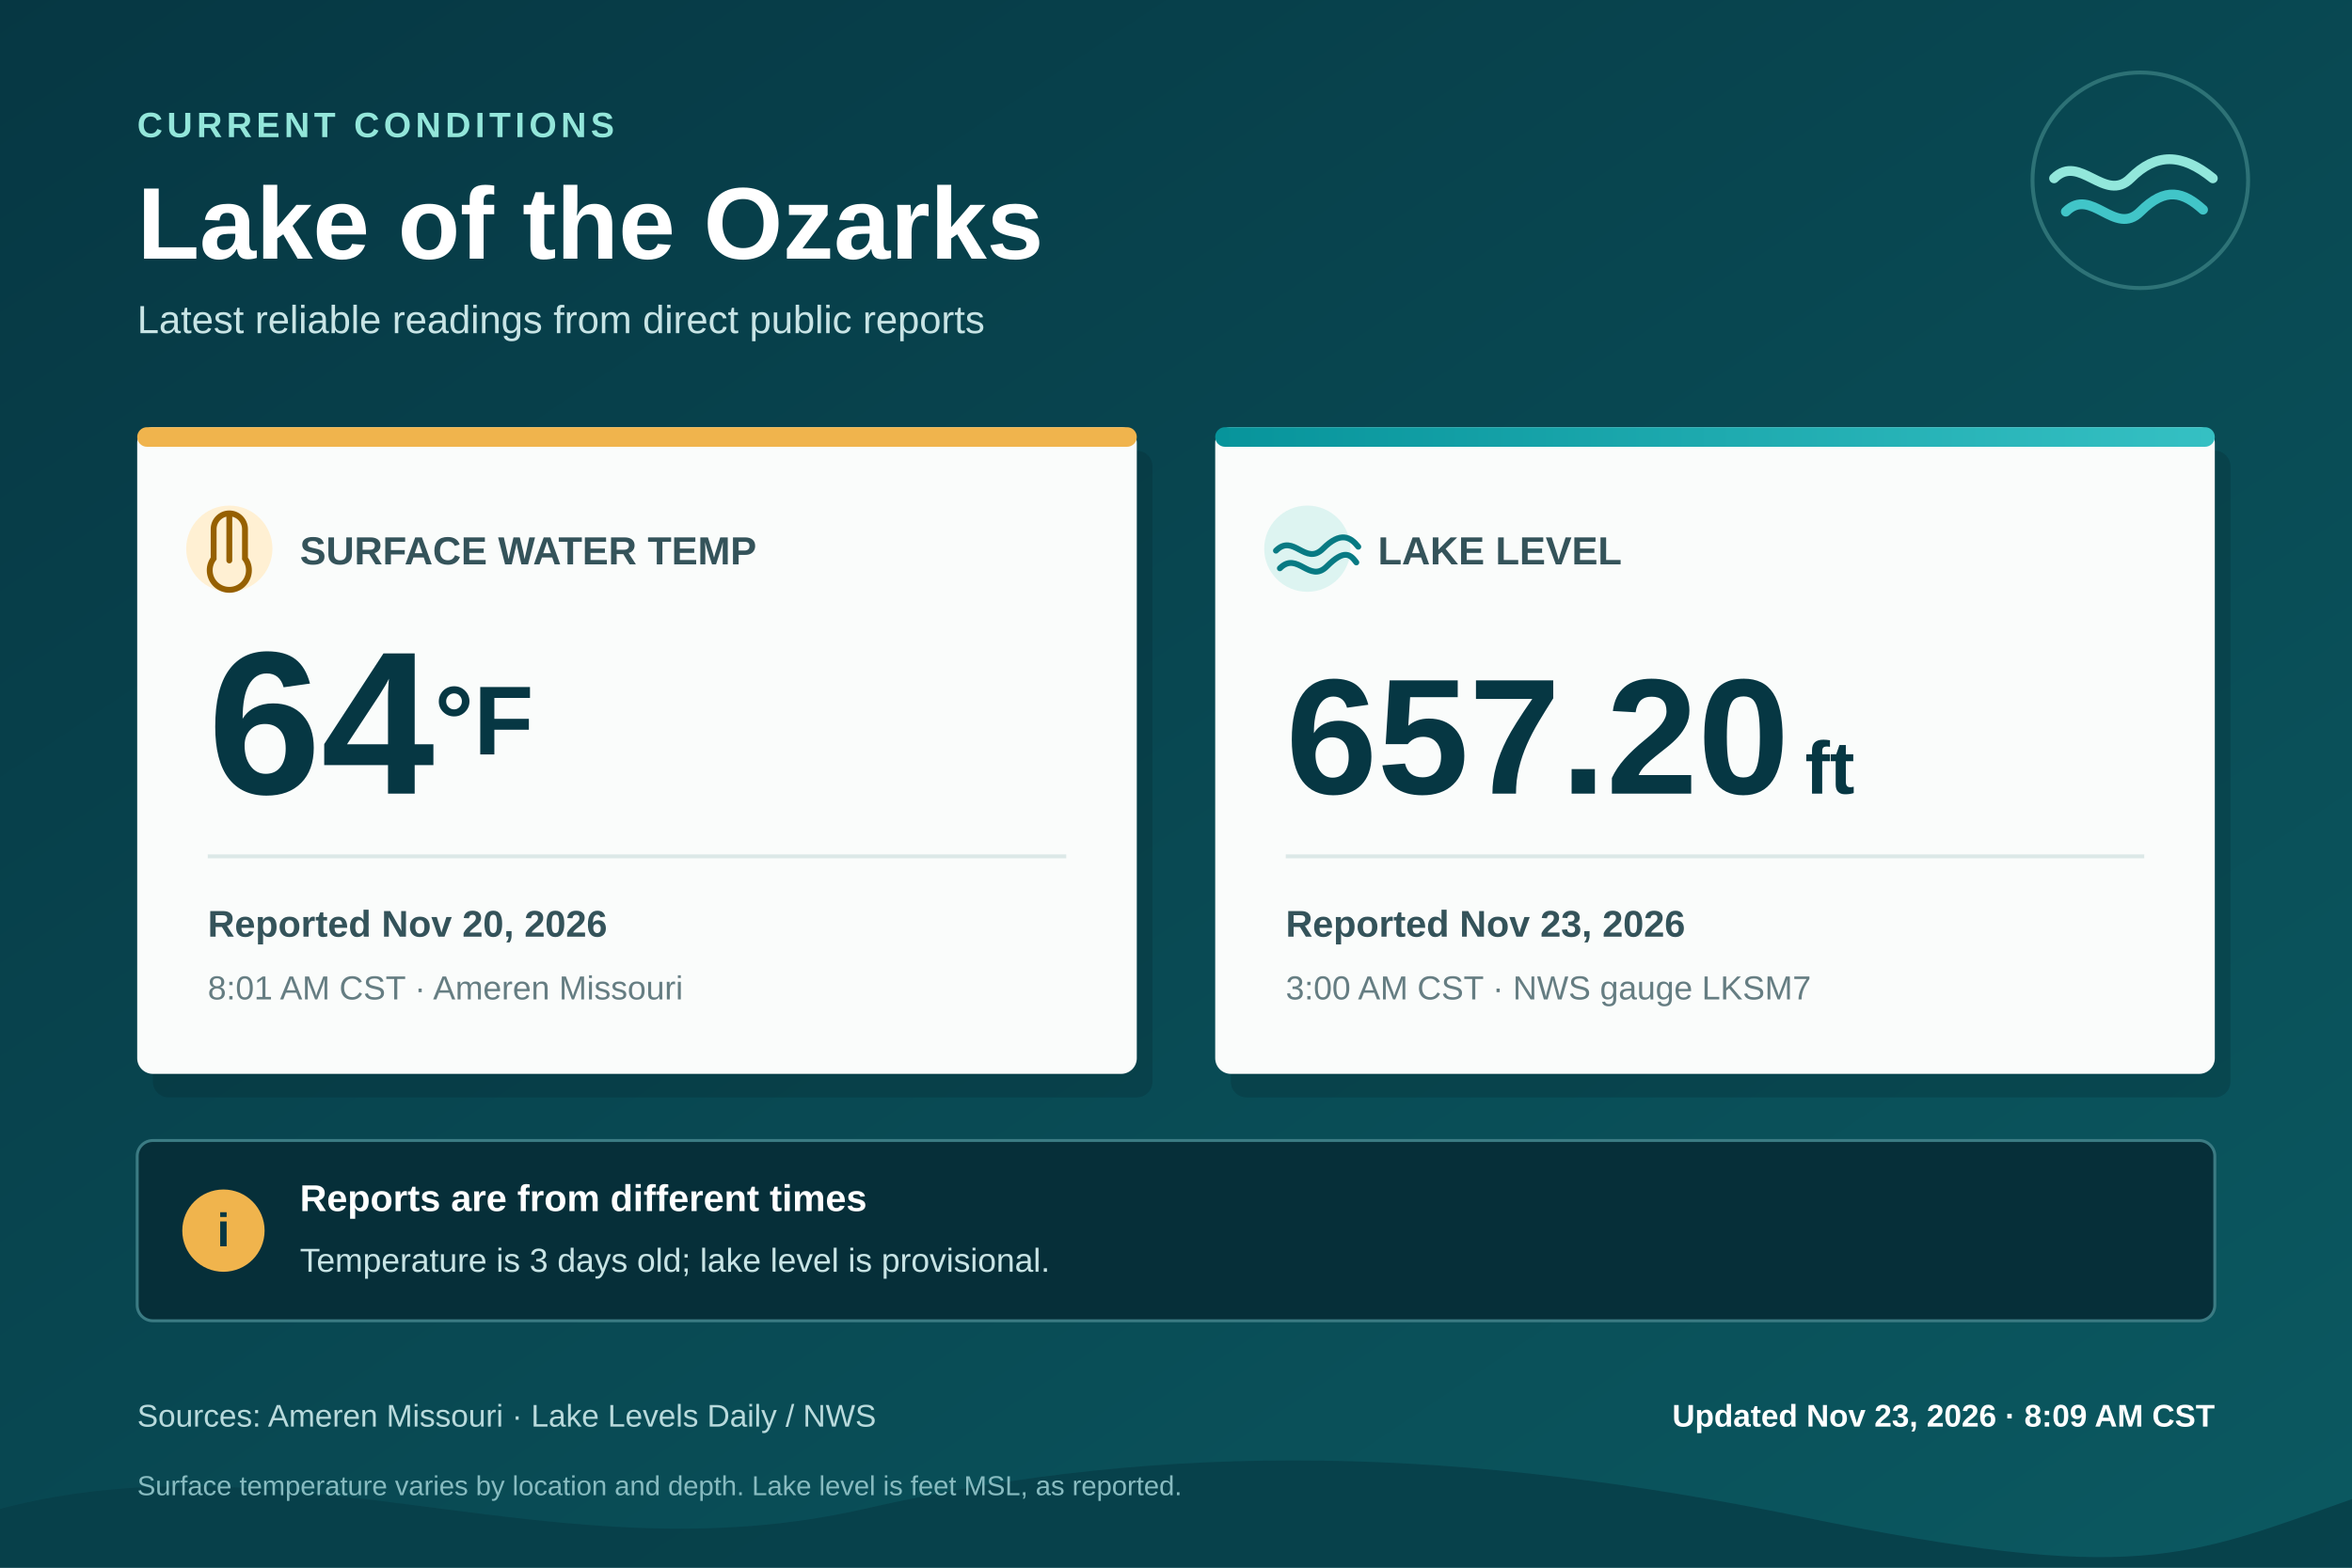
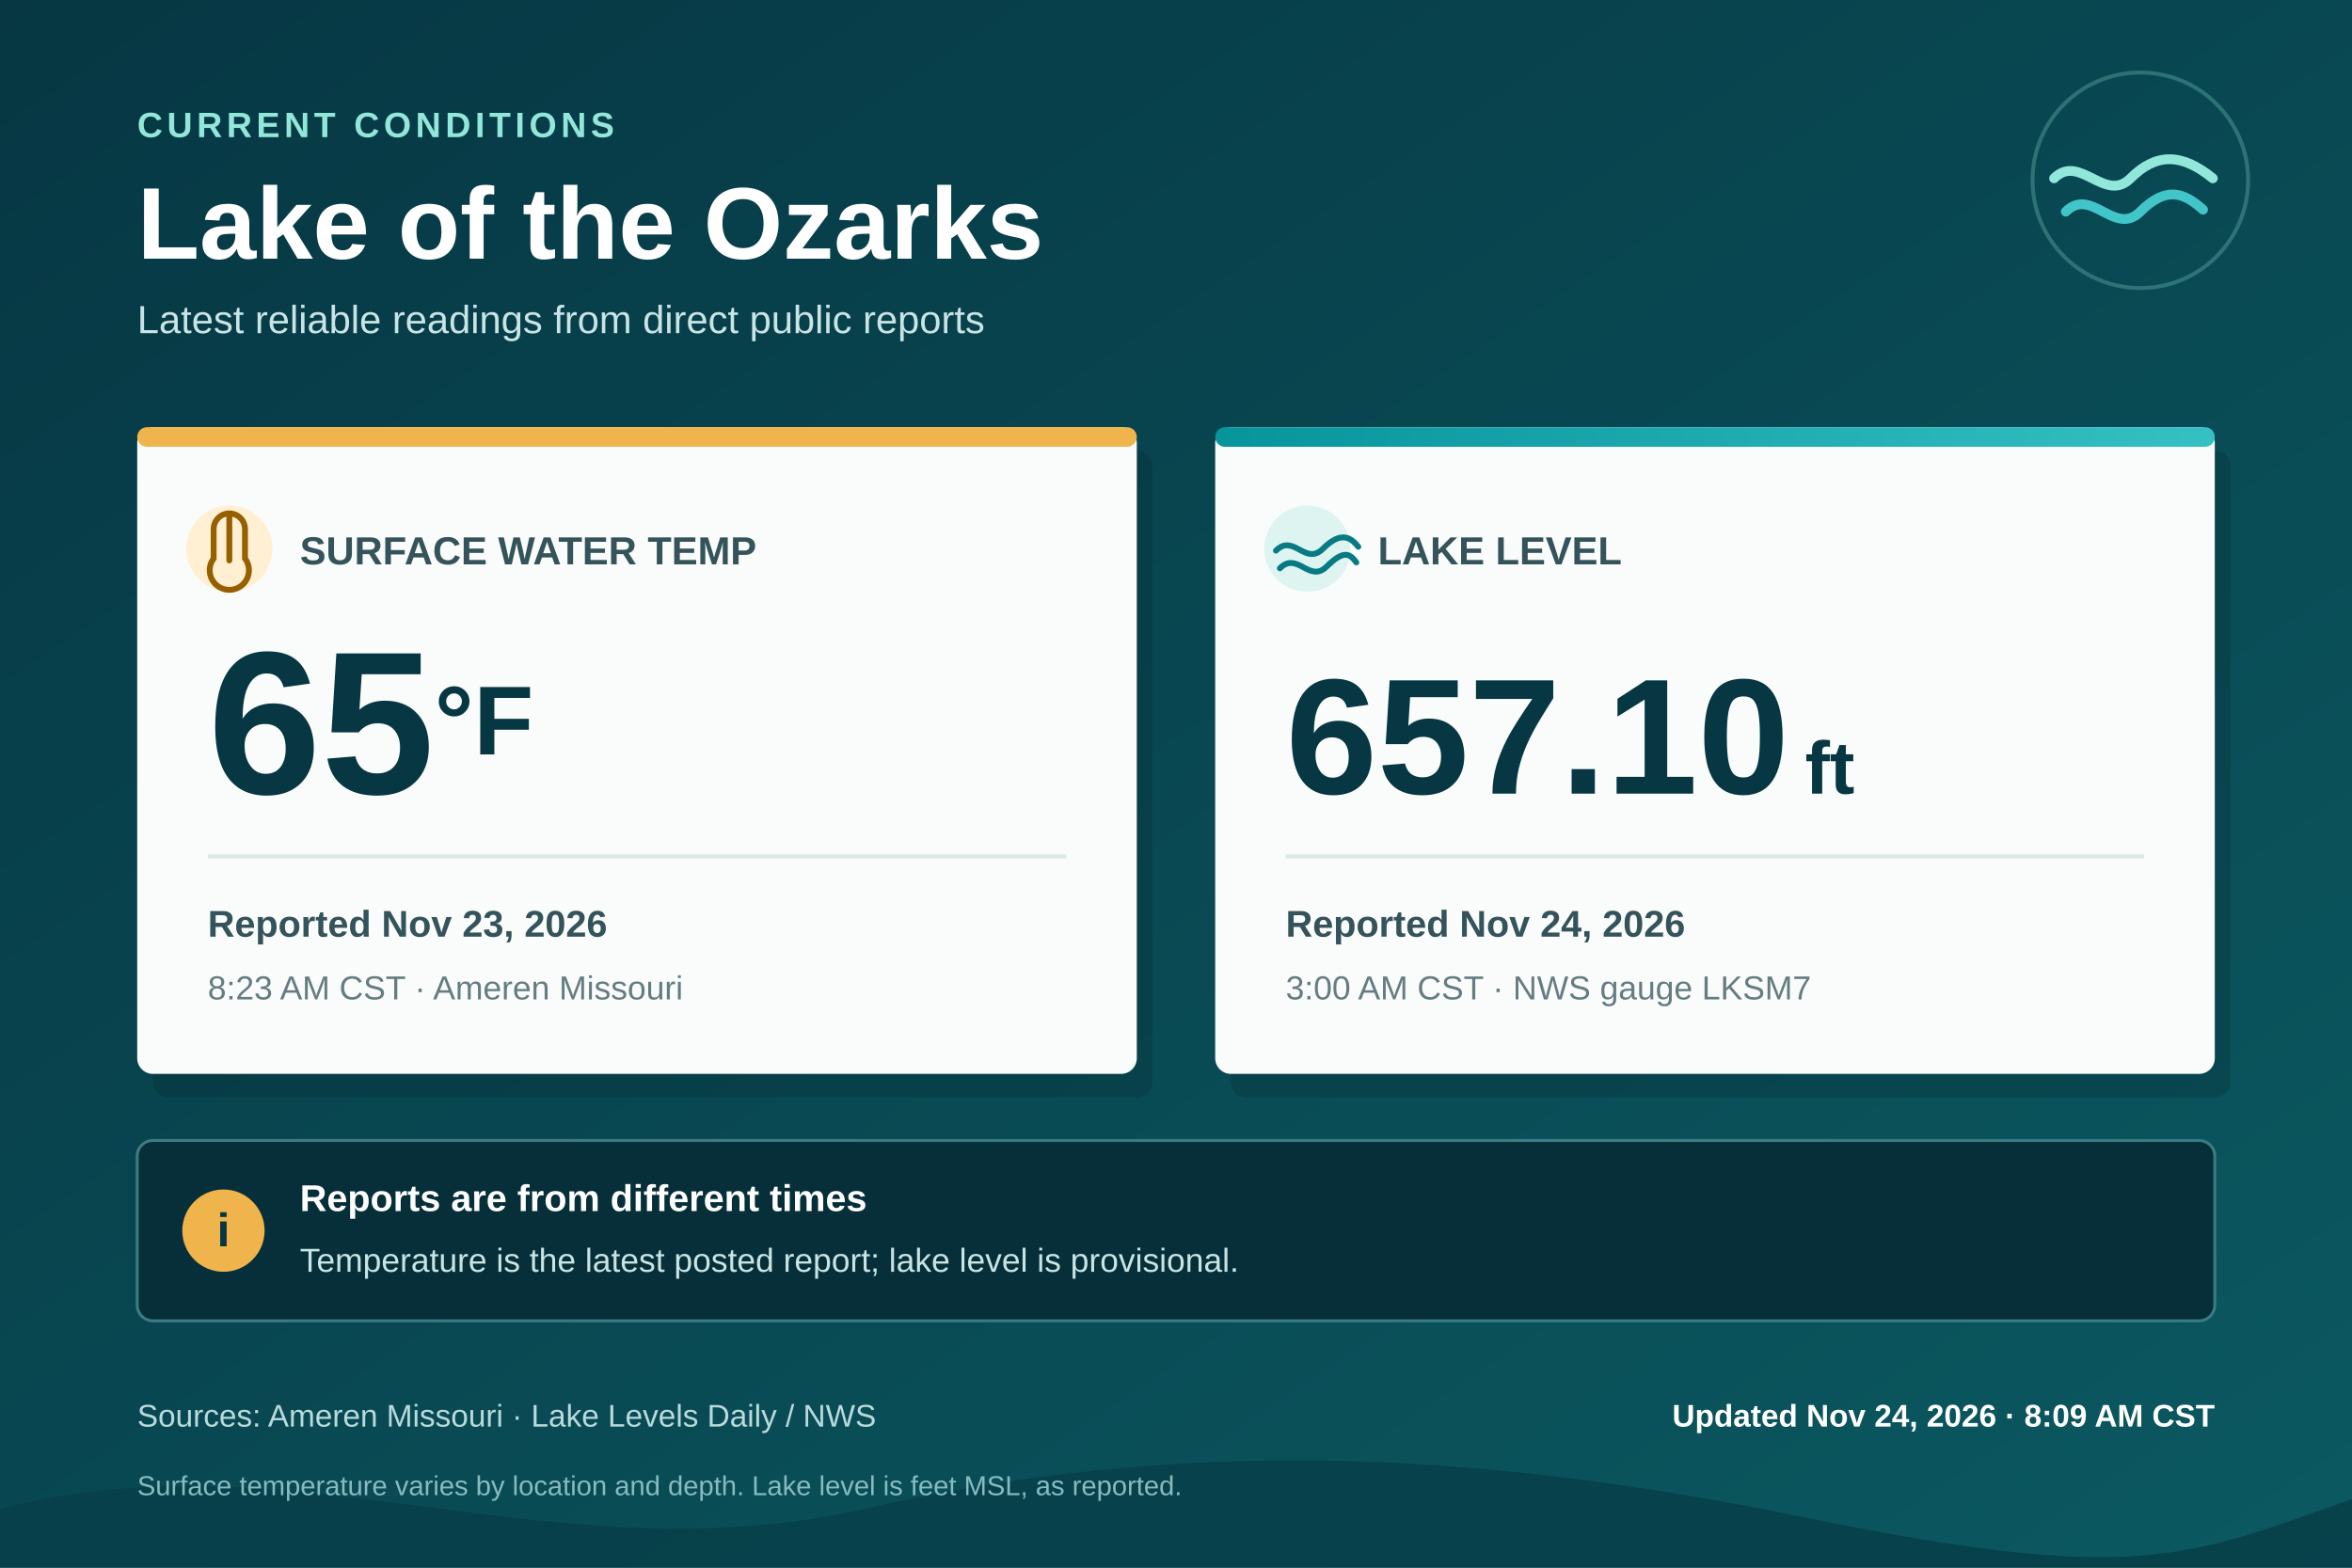
<svg xmlns="http://www.w3.org/2000/svg" width="1200" height="800" viewBox="0 0 1200 800" role="img" aria-labelledby="title desc">
  <defs>
    <linearGradient id="bg" x1="0" y1="0" x2="1" y2="1">
      <stop offset="0" stop-color="#063743" />
      <stop offset="1" stop-color="#0B5961" />
    </linearGradient>
    <linearGradient id="levelBar" x1="0" y1="0" x2="1" y2="0">
      <stop offset="0" stop-color="#07949B" />
      <stop offset="1" stop-color="#35C0C3" />
    </linearGradient>
  </defs>
  <rect width="1200" height="800" fill="url(#bg)" />
  <path d="M0 770 C148 731 284 806 441 770 S748 739 919 774 S1115 795 1200 765 V800 H0 Z" fill="#073F49" opacity="0.9" />
  <circle cx="1092" cy="92" r="55" fill="none" stroke="#8FE3D7" stroke-width="2" opacity="0.27" />
  <path d="M1048 91 C1061 78 1074 104 1087 91 S1113 78 1129 91" fill="none" stroke="#92E7DB" stroke-width="5" stroke-linecap="round" />
  <path d="M1054 108 C1067 95 1079 121 1092 108 S1114 98 1124 107" fill="none" stroke="#41C5C8" stroke-width="5" stroke-linecap="round" />
  <g font-family="Arial, Helvetica, sans-serif">
    <text x="70" y="70" fill="#93E6DA" font-size="18" font-weight="700" letter-spacing="2.2">CURRENT CONDITIONS</text>
    <text x="70" y="132" fill="#FFFFFF" font-size="52" font-weight="700">Lake of the Ozarks</text>
    <text x="70" y="170" fill="#C8E4E5" font-size="20">Latest reliable readings from direct public reports</text>
    <rect x="78" y="230" width="510" height="330" rx="8" fill="#02232B" opacity="0.25" />
    <rect x="628" y="230" width="510" height="330" rx="8" fill="#02232B" opacity="0.25" />
    <rect x="70" y="218" width="510" height="330" rx="8" fill="#FAFCFB" />
    <rect x="620" y="218" width="510" height="330" rx="8" fill="#FAFCFB" />
    <g>
      <rect x="70" y="218" width="510" height="10" rx="5" fill="#F0B44D" />
      <circle cx="117" cy="280" r="22" fill="#FFF0D3" />
      <path d="M117 262 V286 M109 270 V285 A10 10 0 1 0 125 285 V270 A8 8 0 0 0 109 270" fill="none" stroke="#966000" stroke-width="3" stroke-linecap="round" />
      <text x="153" y="288" fill="#34535A" font-size="20" font-weight="700">SURFACE WATER TEMP</text>
-       <text x="106" y="405" fill="#063743" font-size="104" font-weight="700">64<tspan font-size="50" baseline-shift="super">°F</tspan>
+       <text x="106" y="405" fill="#063743" font-size="104" font-weight="700">65<tspan font-size="50" baseline-shift="super">°F</tspan>
      </text>
      <line x1="106" y1="437" x2="544" y2="437" stroke="#DCE8E7" stroke-width="2" />
-       <text x="106" y="478" fill="#34535A" font-size="19" font-weight="700">Reported Nov 20, 2026</text>
-       <text x="106" y="510" fill="#657D82" font-size="17">8:01 AM CST · Ameren Missouri</text>
+       <text x="106" y="478" fill="#34535A" font-size="19" font-weight="700">Reported Nov 23, 2026</text>
+       <text x="106" y="510" fill="#657D82" font-size="17">8:23 AM CST · Ameren Missouri</text>
    </g>
    <g>
      <rect x="620" y="218" width="510" height="10" rx="5" fill="url(#levelBar)" />
      <circle cx="667" cy="280" r="22" fill="#DDF4F1" />
      <path d="M651 281 C660 272 666 289 675 280 S689 274 693 279 M653 290 C662 281 668 298 677 289 S689 283 692 287" fill="none" stroke="#087A83" stroke-width="3" stroke-linecap="round" />
      <text x="703" y="288" fill="#34535A" font-size="20" font-weight="700">LAKE LEVEL</text>
-       <text x="656" y="405" fill="#063743" font-size="84" font-weight="700">657.20<tspan dx="8" font-size="38">ft</tspan>
+       <text x="656" y="405" fill="#063743" font-size="84" font-weight="700">657.10<tspan dx="8" font-size="38">ft</tspan>
      </text>
      <line x1="656" y1="437" x2="1094" y2="437" stroke="#DCE8E7" stroke-width="2" />
-       <text x="656" y="478" fill="#34535A" font-size="19" font-weight="700">Reported Nov 23, 2026</text>
+       <text x="656" y="478" fill="#34535A" font-size="19" font-weight="700">Reported Nov 24, 2026</text>
      <text x="656" y="510" fill="#657D82" font-size="17">3:00 AM CST · NWS gauge LKSM7</text>
    </g>
    <g>
      <rect x="70" y="582" width="1060" height="92" rx="8" fill="#062F39" stroke="#3B7B83" stroke-width="1.5" />
      <circle cx="114" cy="628" r="21" fill="#F0B44D" />
      <text x="114" y="636" fill="#063743" font-size="24" font-weight="700" text-anchor="middle">i</text>
      <text x="153" y="618" fill="#FFFFFF" font-size="19" font-weight="700">Reports are from different times</text>
-       <text x="153" y="649" fill="#C8E4E5" font-size="17">Temperature is 3 days old; lake level is provisional.</text>
+       <text x="153" y="649" fill="#C8E4E5" font-size="17">Temperature is the latest posted report; lake level is provisional.</text>
    </g>
    <text x="70" y="728" fill="#B9DADC" font-size="16">Sources: Ameren Missouri · Lake Levels Daily / NWS</text>
-     <text x="1130" y="728" fill="#FFFFFF" font-size="16" font-weight="700" text-anchor="end">Updated Nov 23, 2026 · 8:09 AM CST</text>
+     <text x="1130" y="728" fill="#FFFFFF" font-size="16" font-weight="700" text-anchor="end">Updated Nov 24, 2026 · 8:09 AM CST</text>
    <text x="70" y="763" fill="#87BBC0" font-size="14">Surface temperature varies by location and depth. Lake level is feet MSL, as reported.</text>
  </g>
</svg>
